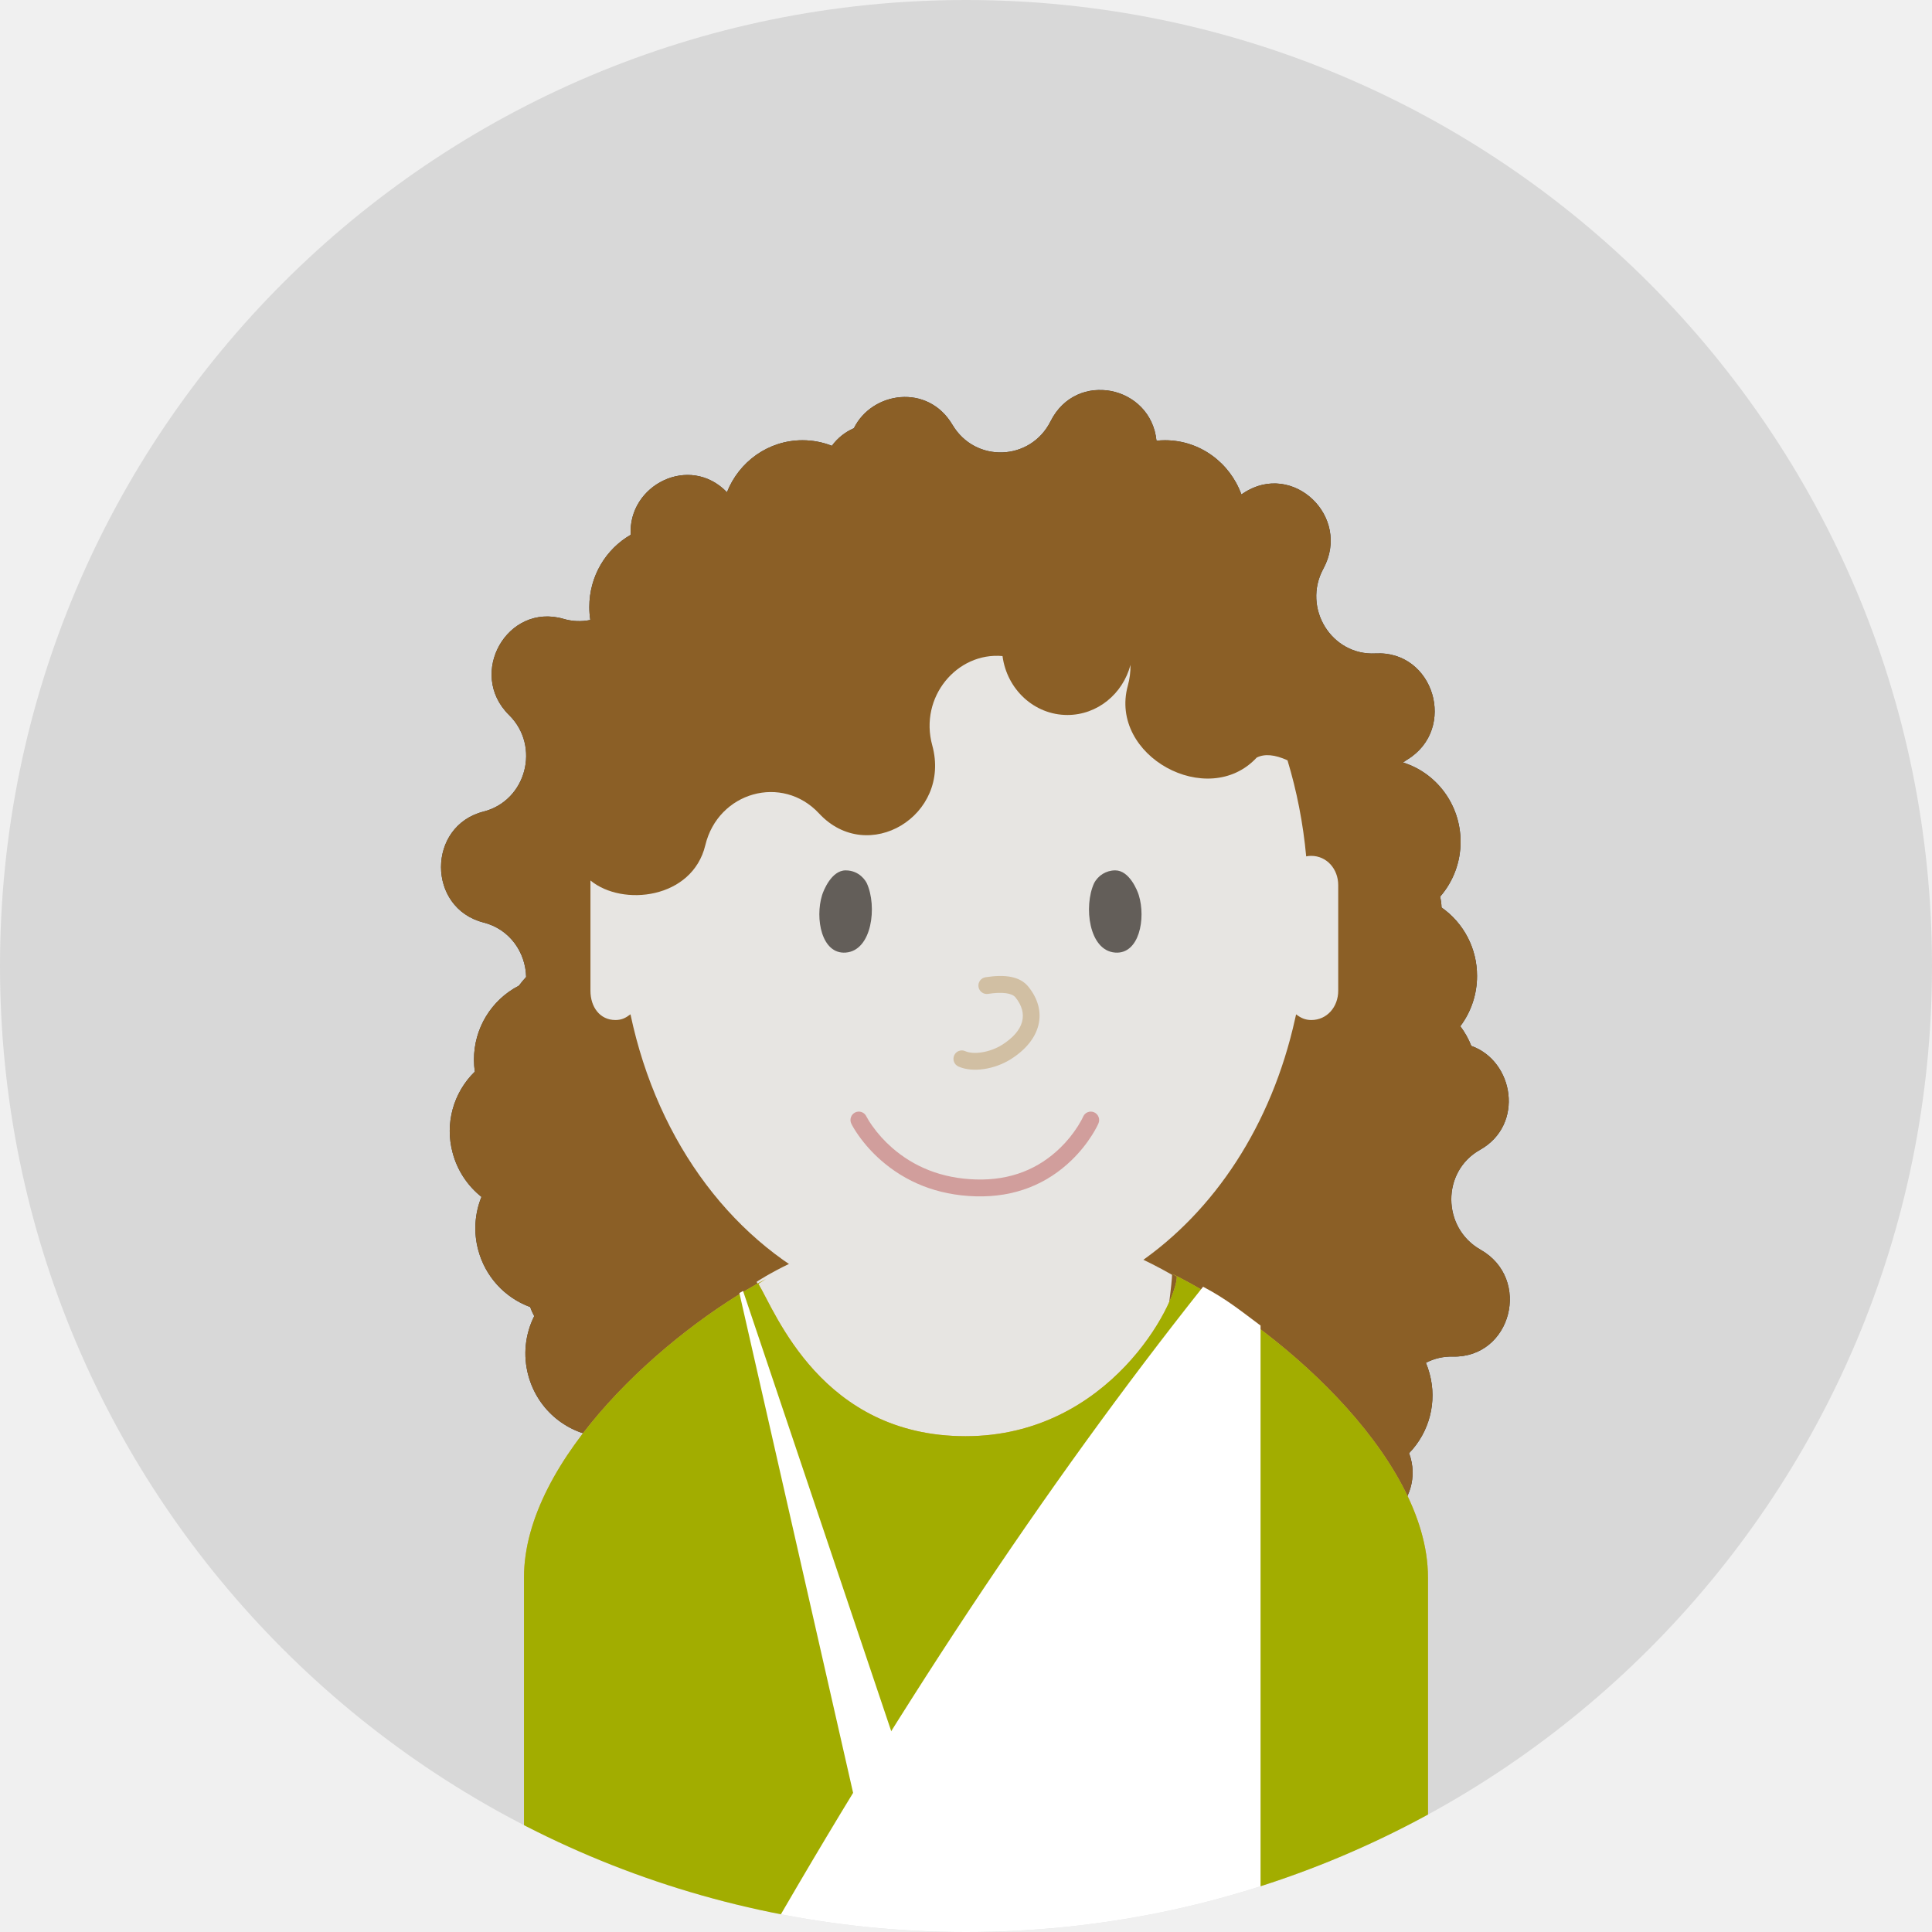
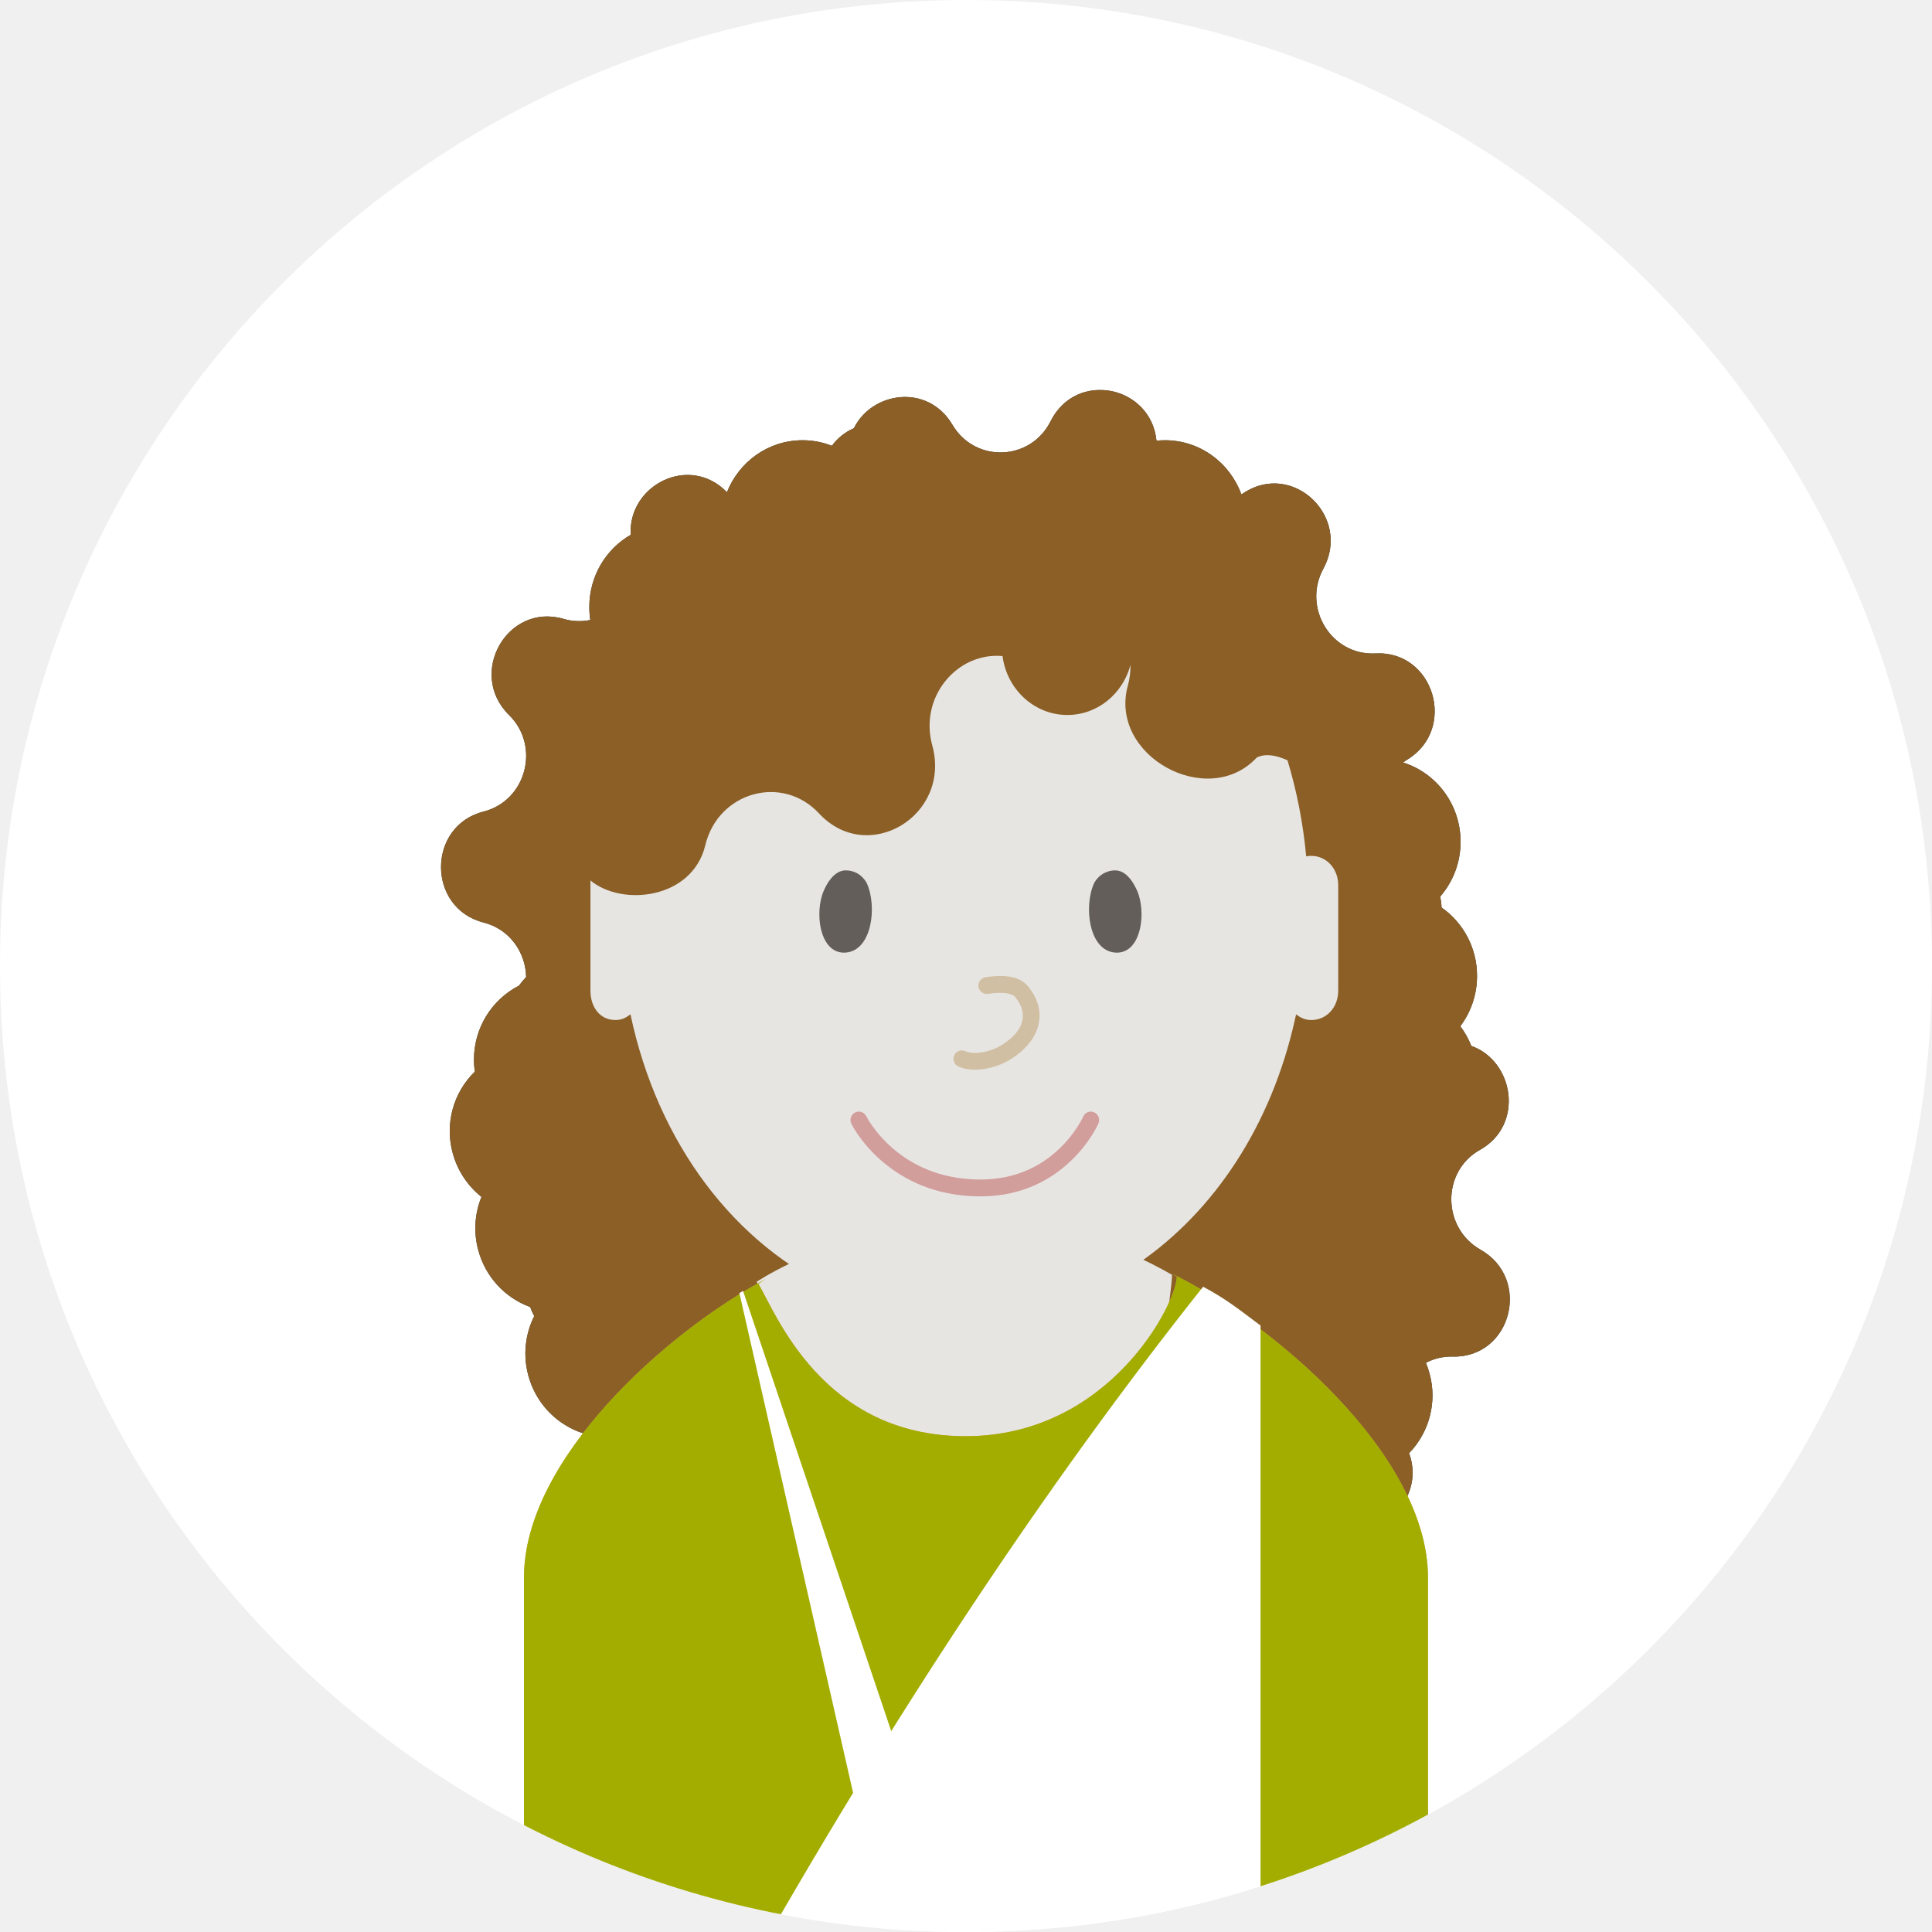
<svg xmlns="http://www.w3.org/2000/svg" xmlns:xlink="http://www.w3.org/1999/xlink" width="109" height="109">
  <defs>
    <circle id="a" cx="54.5" cy="54.5" r="54.5" />
    <path d="M5.028 51.74a4.706 4.706 0 0 1-2.927-3.21 4.703 4.703 0 0 1 .181-3.004 4.72 4.72 0 0 1-1.625-2.48 4.678 4.678 0 0 1 1.249-4.585 4.798 4.798 0 0 1-.047-.671 4.683 4.683 0 0 1 2.536-4.181c.127-.17.263-.334.407-.49-.03-1.37-.908-2.692-2.402-3.072-3.2-.816-3.2-5.445 0-6.26 2.413-.616 3.223-3.69 1.435-5.45C1.463 16 3.738 11.993 6.91 12.915a3.1 3.1 0 0 0 1.512.063 4.79 4.79 0 0 1-.056-.734c0-1.747.941-3.27 2.336-4.072-.16-2.804 3.316-4.584 5.43-2.401.678-1.72 2.331-2.933 4.263-2.933.584 0 1.142.111 1.656.314a3.028 3.028 0 0 1 1.242-.993c1.022-2.07 4.17-2.54 5.559-.194 1.284 2.169 4.409 2.055 5.539-.2 1.452-2.898 5.658-2.013 5.974 1.099.158-.017.318-.026.48-.026 1.977 0 3.662 1.272 4.31 3.057.041-.026.083-.052.124-.08 2.768-1.827 6.095 1.33 4.501 4.269-1.203 2.216.456 4.914 2.94 4.782 3.294-.174 4.626 4.253 1.8 5.986a3.323 3.323 0 0 0-.246.167c1.88.585 3.247 2.366 3.247 4.471a4.706 4.706 0 0 1-1.153 3.098c.046.201.073.406.08.611a4.694 4.694 0 0 1 2.002 3.86 4.708 4.708 0 0 1-.943 2.839c.253.337.463.71.62 1.11 2.403.853 3.009 4.452.49 5.864-2.172 1.216-2.155 4.394.03 5.634 2.897 1.644 1.742 6.102-1.562 6.03a3.095 3.095 0 0 0-1.52.35c.08.195.15.398.206.607a4.68 4.68 0 0 1-1.155 4.492c1.004 2.715-1.96 5.434-4.612 3.81a3.417 3.417 0 0 0-.074-.043c-.195 1.85-1.481 3.468-3.36 3.97a4.514 4.514 0 0 1-1.569.135 3.02 3.02 0 0 1-.952 1.296c-.423 2.289-3.364 3.578-5.327 1.66a3.142 3.142 0 0 0-5.298 1.62c-.649 3.172-4.934 3.404-6.053.49a4.553 4.553 0 0 1-.554.186c-1.898.506-3.843-.274-4.936-1.81l-.027.03c-2.198 2.479-6.232.288-5.456-2.963.586-2.45-1.717-4.63-4.082-3.86-3.138 1.017-5.574-2.916-3.295-5.319.035-.037.07-.075.103-.114-1.929-.121-3.663-1.476-4.2-3.477a4.699 4.699 0 0 1 .335-3.344 3.284 3.284 0 0 1-.23-.513z" id="c" />
    <path d="M36.531.168C42.194 2.924 51 10.39 51 17.315v22.88H0v-22.88C0 10.635 8.057 3.448 13.655.475c-.283.172-.433.276-.433.276.965 1.58 3.557 8.597 11.69 8.597S36.832 1.815 36.832.342c-.1-.059-.201-.117-.302-.174z" id="e" />
  </defs>
  <g fill="none" fill-rule="evenodd">
    <mask id="b" fill="#fff">
      <use xlink:href="#a" />
    </mask>
-     <use fill="#D8D8D8" fill-rule="nonzero" xlink:href="#a" />
+     <use fill="#FFF" fill-rule="nonzero" xlink:href="#a" />
    <g mask="url(#b)">
      <g transform="translate(24.882 22)">
        <mask id="d" fill="#fff">
          <use xlink:href="#c" />
        </mask>
        <use fill="#333" xlink:href="#c" />
        <g mask="url(#d)" fill="#8B5F26">
          <path d="M-1.882 0h65v74h-65z" />
        </g>
      </g>
      <path d="M42.688 72.318c.957 1.531 3.646 28.432 11.718 28.432 8.074 0 11.719-27.4 11.719-28.827-12.361-7.081-23.438.395-23.438.395z" fill="#E7E5E2" />
      <g transform="translate(29.563 71.68)">
        <mask id="f" fill="#fff">
          <use xlink:href="#e" />
        </mask>
        <use fill="#D8A25D" xlink:href="#e" />
        <g mask="url(#f)" fill="#A2AD00">
          <path d="M-31.167 66.826h119v-93h-119z" />
        </g>
      </g>
      <g fill="#FFF">
        <path d="M67.876 72.595c-8.903 11.214-17.581 24.308-26.036 39.28h29.278v-37.09c-1.047-.774-1.88-1.473-3.242-2.19z" />
        <path d="M41.922 72.833l13.14 39.042h-4.491L41.715 72.95z" />
      </g>
      <path d="M56.561 37.015c.245 1.877 1.79 3.323 3.659 3.323 1.699 0 3.13-1.197 3.56-2.826a4.17 4.17 0 0 1-.15 1.172c-1.088 3.964 4.522 7.02 7.272 4.057.442-.223 1.022-.172 1.737.155.52 1.721.88 3.537 1.054 5.42.088-.02.178-.03.28-.03.88 0 1.527.74 1.527 1.652v5.958c0 .914-.635 1.652-1.517 1.652-.352 0-.596-.12-.859-.32l-.06.263c-1.328 5.986-4.55 10.844-8.844 13.785-2.88 2.05-6.233 3.224-9.814 3.224-2.529 0-4.944-.586-7.16-1.652-5.737-2.583-10.124-8.27-11.676-15.623-.264.202-.495.323-.848.323-.881 0-1.41-.738-1.41-1.652v-6.221c1.803 1.489 5.75 1.044 6.48-1.988.724-3.014 4.345-4.025 6.418-1.793 2.751 2.963 7.473.122 6.387-3.84-.75-2.73 1.4-5.272 3.964-5.04z" fill="#E7E5E2" />
      <g>
        <path d="M47.715 53.743c-1.362.104-1.743-1.922-1.333-3.246.077-.25.528-1.392 1.326-1.392.797 0 1.15.624 1.198.731.587 1.29.299 3.793-1.191 3.907M62.914 53.743c1.362.104 1.743-1.922 1.333-3.246-.077-.25-.528-1.392-1.326-1.392a1.34 1.34 0 0 0-1.198.731c-.587 1.29-.299 3.793 1.191 3.907" fill="#635E59" />
        <path d="M55.746 56.073c.801-.124 1.348-.046 1.544.196.74.918.503 1.888-.766 2.685-.667.418-1.585.566-2.07.349a.469.469 0 0 0-.621.242c-.106.24.002.52.24.626.803.36 2.038.161 2.949-.41 1.723-1.083 2.118-2.702.998-4.091-.474-.588-1.313-.707-2.417-.536a.474.474 0 0 0 .143.94z" fill="#D1BFA3" fill-rule="nonzero" />
        <path d="M61.11 63c-.042.097-.14.285-.296.533a6.724 6.724 0 0 1-1.001 1.23c-1.204 1.168-2.77 1.843-4.764 1.78-1.944-.06-3.504-.724-4.727-1.795a7.058 7.058 0 0 1-1.115-1.235 4.33 4.33 0 0 1-.332-.534.469.469 0 0 0-.63-.216.477.477 0 0 0-.214.636c.069.142.203.373.409.665a8 8 0 0 0 1.265 1.4c1.38 1.21 3.145 1.962 5.315 2.03 2.26.07 4.067-.709 5.445-2.046.46-.446.84-.925 1.143-1.404.184-.292.304-.523.365-.665a.477.477 0 0 0-.243-.625.469.469 0 0 0-.62.245z" fill="#D19E9C" fill-rule="nonzero" />
      </g>
    </g>
  </g>
</svg>
